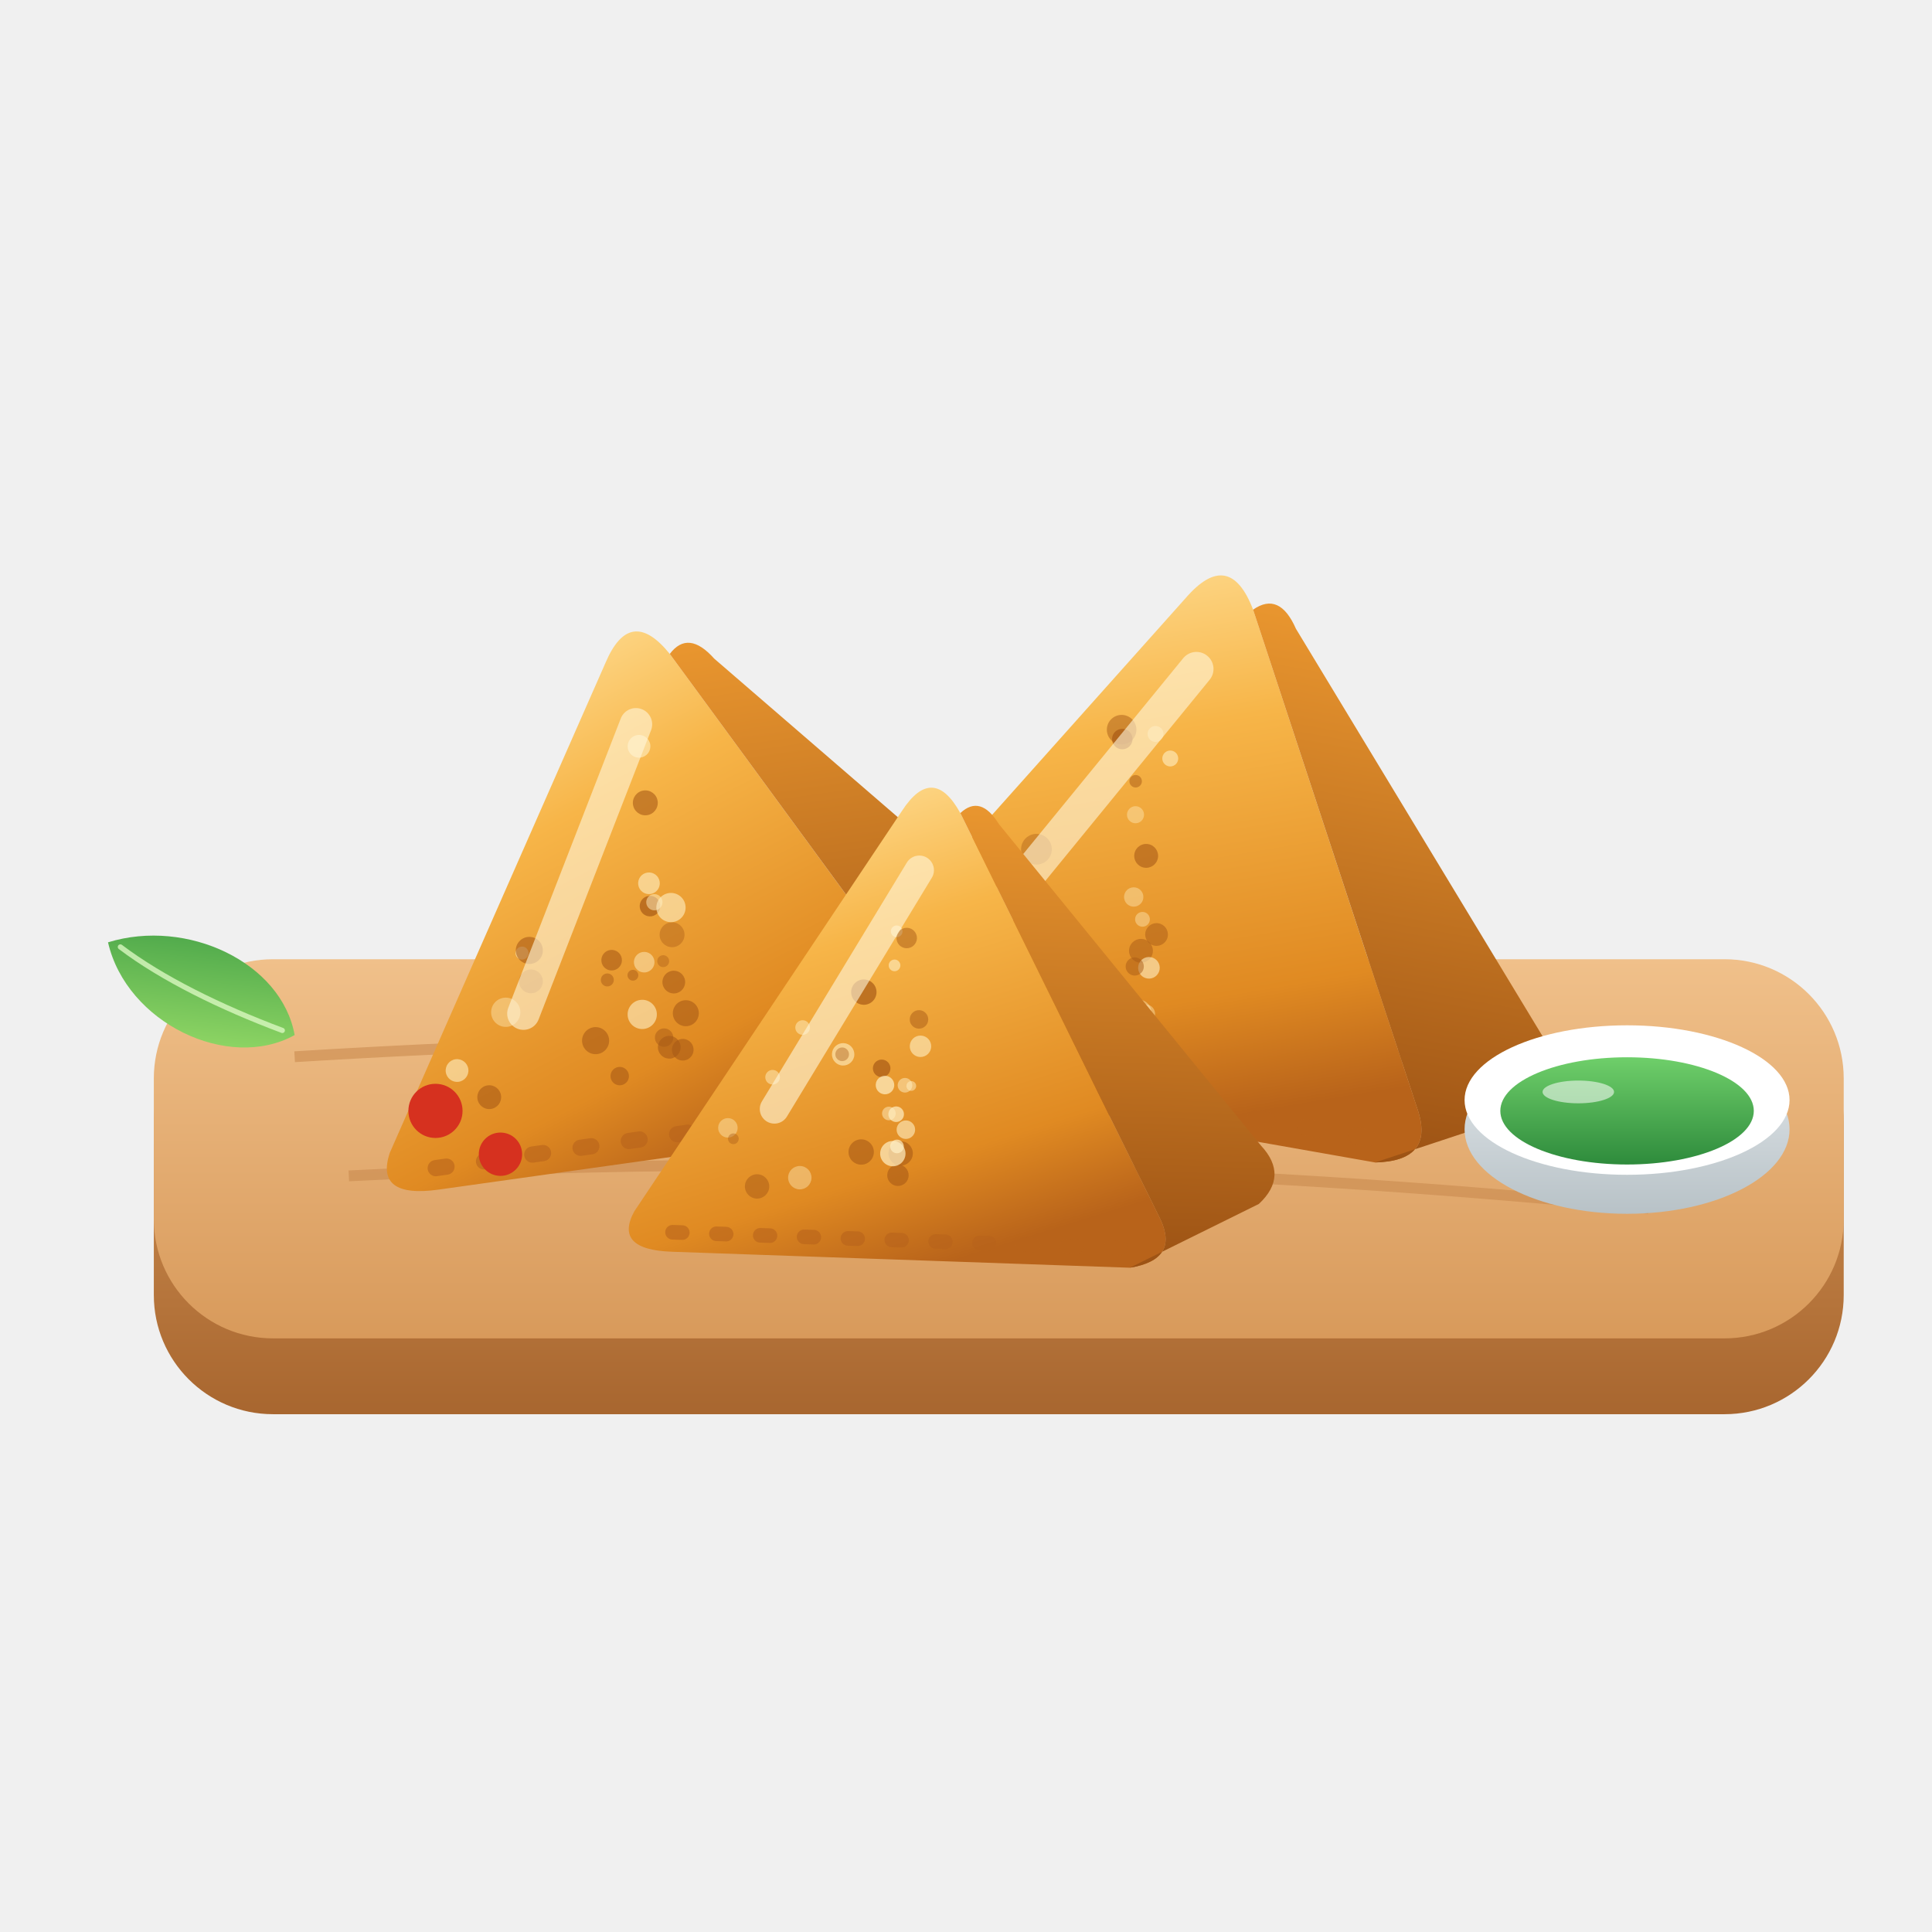
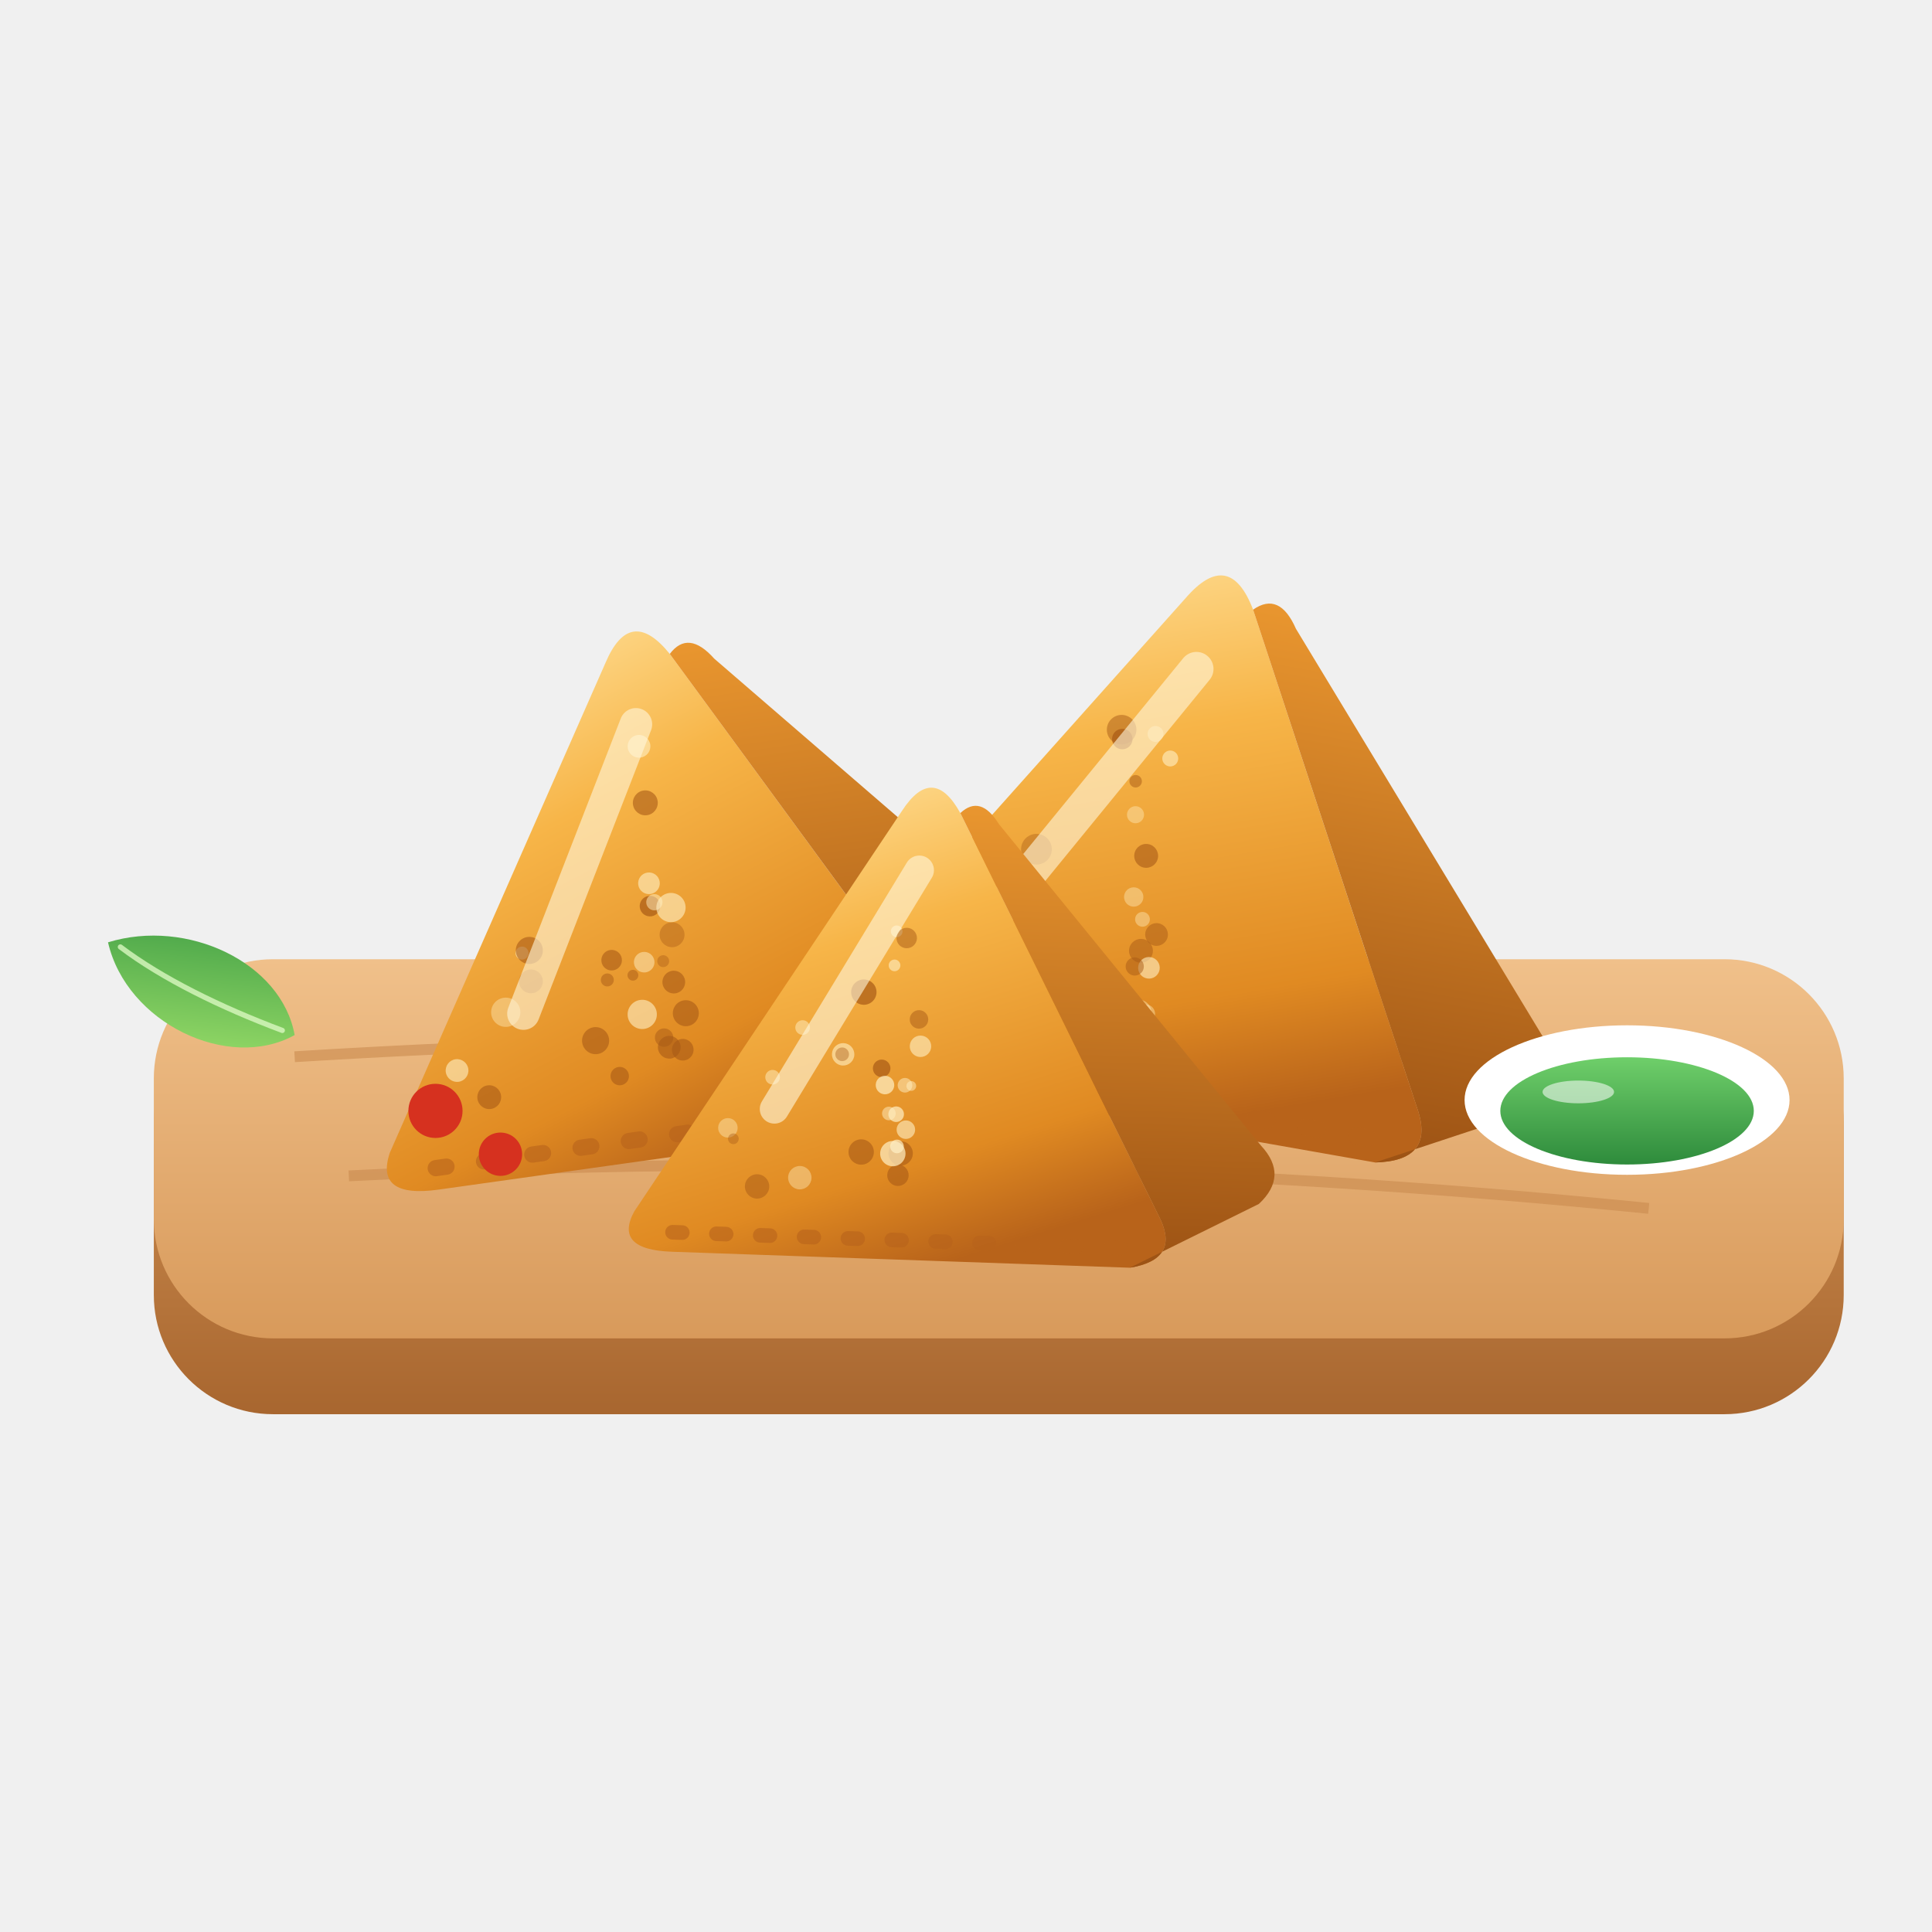
<svg xmlns="http://www.w3.org/2000/svg" viewBox="15.6 44.9 356.7 356.7">
  <defs>
-     <linearGradient id="g21" x1="0" y1="0" x2="0" y2="1">
+     <linearGradient id="g17" x1="0" y1="0" x2="0" y2="1">
      <stop offset="0" stop-color="#d89a5b" stop-opacity="1" />
      <stop offset="1" stop-color="#a8662f" stop-opacity="1" />
    </linearGradient>
-     <linearGradient id="g22" x1="0" y1="0" x2="0" y2="1">
+     <linearGradient id="g18" x1="0" y1="0" x2="0" y2="1">
      <stop offset="0" stop-color="#f0c08a" stop-opacity="1" />
      <stop offset="1" stop-color="#d89a5b" stop-opacity="1" />
+     </linearGradient>
+     <linearGradient id="g19" x1="0.2" y1="0" x2="0.6" y2="1">
+       <stop offset="0" stop-color="#ffe19a" stop-opacity="1" />
+       <stop offset="0.35" stop-color="#f7b548" stop-opacity="1" />
+       <stop offset="0.8" stop-color="#e08a22" stop-opacity="1" />
+       <stop offset="1" stop-color="#b8631a" stop-opacity="1" />
+     </linearGradient>
+     <linearGradient id="g20" x1="0" y1="0" x2="0" y2="1">
+       <stop offset="0" stop-color="#e9962f" stop-opacity="1" />
+       <stop offset="1" stop-color="#9c5214" stop-opacity="1" />
+     </linearGradient>
+     <linearGradient id="g21" x1="0.2" y1="0" x2="0.6" y2="1">
+       <stop offset="0" stop-color="#ffe19a" stop-opacity="1" />
+       <stop offset="0.35" stop-color="#f7b548" stop-opacity="1" />
+       <stop offset="0.8" stop-color="#e08a22" stop-opacity="1" />
+       <stop offset="1" stop-color="#b8631a" stop-opacity="1" />
+     </linearGradient>
+     <linearGradient id="g22" x1="0" y1="0" x2="0" y2="1">
+       <stop offset="0" stop-color="#e9962f" stop-opacity="1" />
+       <stop offset="1" stop-color="#9c5214" stop-opacity="1" />
    </linearGradient>
    <linearGradient id="g23" x1="0.2" y1="0" x2="0.6" y2="1">
      <stop offset="0" stop-color="#ffe19a" stop-opacity="1" />
      <stop offset="0.35" stop-color="#f7b548" stop-opacity="1" />
      <stop offset="0.8" stop-color="#e08a22" stop-opacity="1" />
      <stop offset="1" stop-color="#b8631a" stop-opacity="1" />
    </linearGradient>
    <linearGradient id="g24" x1="0" y1="0" x2="0" y2="1">
      <stop offset="0" stop-color="#e9962f" stop-opacity="1" />
      <stop offset="1" stop-color="#9c5214" stop-opacity="1" />
    </linearGradient>
-     <linearGradient id="g25" x1="0.2" y1="0" x2="0.6" y2="1">
-       <stop offset="0" stop-color="#ffe19a" stop-opacity="1" />
-       <stop offset="0.35" stop-color="#f7b548" stop-opacity="1" />
-       <stop offset="0.8" stop-color="#e08a22" stop-opacity="1" />
-       <stop offset="1" stop-color="#b8631a" stop-opacity="1" />
-     </linearGradient>
-     <linearGradient id="g26" x1="0" y1="0" x2="0" y2="1">
-       <stop offset="0" stop-color="#e9962f" stop-opacity="1" />
-       <stop offset="1" stop-color="#9c5214" stop-opacity="1" />
-     </linearGradient>
-     <linearGradient id="g27" x1="0.2" y1="0" x2="0.6" y2="1">
-       <stop offset="0" stop-color="#ffe19a" stop-opacity="1" />
-       <stop offset="0.35" stop-color="#f7b548" stop-opacity="1" />
-       <stop offset="0.8" stop-color="#e08a22" stop-opacity="1" />
-       <stop offset="1" stop-color="#b8631a" stop-opacity="1" />
-     </linearGradient>
-     <linearGradient id="g28" x1="0" y1="0" x2="0" y2="1">
-       <stop offset="0" stop-color="#e9962f" stop-opacity="1" />
-       <stop offset="1" stop-color="#9c5214" stop-opacity="1" />
-     </linearGradient>
-     <linearGradient id="g29" x1="0" y1="0" x2="0" y2="1">
-       <stop offset="0" stop-color="#e4e9ec" stop-opacity="1" />
-       <stop offset="1" stop-color="#b8c2c7" stop-opacity="1" />
-     </linearGradient>
-     <linearGradient id="g30" x1="0" y1="0" x2="0" y2="1">
+     <linearGradient id="g25" x1="0" y1="0" x2="0" y2="1">
      <stop offset="0" stop-color="#6fcf6a" stop-opacity="1" />
      <stop offset="1" stop-color="#2e8b3c" stop-opacity="1" />
    </linearGradient>
-     <linearGradient id="g31" x1="0" y1="0" x2="1" y2="1">
+     <linearGradient id="g26" x1="0" y1="0" x2="1" y2="1">
      <stop offset="0" stop-color="#9ee06a" stop-opacity="1" />
      <stop offset="1" stop-color="#3f9e45" stop-opacity="1" />
    </linearGradient>
  </defs>
-   <rect x="44" y="230" width="312" height="76" rx="22" fill="url(#g21)" />
-   <rect x="44" y="222" width="312" height="70" rx="22" fill="url(#g22)" />
+   <rect x="44" y="230" width="312" height="76" rx="22" fill="url(#g17)" />
+   <rect x="44" y="222" width="312" height="70" rx="22" fill="url(#g18)" />
  <path d="M70 240 Q 200 232 330 244 M80 262 Q 200 256 320 268" stroke="#c98a4e" stroke-width="2" fill="none" opacity=".6" />
  <g transform="translate(140 214) rotate(-8) scale(1)">
-     <path d="M-58 36 Q -62 44 -50 44 L 44 44 Q 54 42 50 34 L 6 -48 Q 0 -58 -6 -48 Z" fill="url(#g23)" />
-     <path d="M6 -48 L 50 34 Q 54 42 44 44 L 70 30 Q 76 24 70 18 L 14 -46 Q 10 -52 6 -48 Z" fill="url(#g24)" />
+     <path d="M-58 36 Q -62 44 -50 44 L 44 44 Q 54 42 50 34 L 6 -48 Q 0 -58 -6 -48 Z" fill="url(#g19)" />
+     <path d="M6 -48 L 50 34 Q 54 42 44 44 L 70 30 Q 76 24 70 18 L 14 -46 Q 10 -52 6 -48 Z" fill="url(#g20)" />
    <circle cx="-14" cy="27.9" r="1.7" fill="#a85a16" opacity="0.6" />
    <circle cx="-13.8" cy="10" r="1.2" fill="#a85a16" opacity="0.5" />
    <circle cx="-38.4" cy="28.4" r="2.2" fill="#a85a16" opacity="0.6" />
    <circle cx="-4.2" cy="23.9" r="2.1" fill="#a85a16" opacity="0.6" />
    <circle cx="-4.1" cy="-2.4" r="1.9" fill="#a85a16" opacity="0.7" />
    <circle cx="-2.3" cy="-21.4" r="2.3" fill="#a85a16" opacity="0.6" />
    <circle cx="-27.8" cy="8.3" r="2.2" fill="#a85a16" opacity="0.4" />
    <circle cx="-3.7" cy="-6.6" r="2" fill="#fff0c4" opacity="0.6" />
    <circle cx="-9" cy="9.8" r="1" fill="#a85a16" opacity="0.5" />
    <circle cx="-4.9" cy="22" r="1.7" fill="#a85a16" opacity="0.5" />
    <circle cx="-1.7" cy="12.1" r="2.1" fill="#a85a16" opacity="0.6" />
    <circle cx="-8.3" cy="17.2" r="2.7" fill="#fff0c4" opacity="0.6" />
    <circle cx="-0.8" cy="3.4" r="2.3" fill="#a85a16" opacity="0.4" />
    <circle cx="-3.2" cy="-3" r="1.5" fill="#fff0c4" opacity="0.5" />
    <circle cx="-12.5" cy="6.5" r="1.9" fill="#a85a16" opacity="0.6" />
    <circle cx="-2" cy="-31.9" r="2.1" fill="#fff0c4" opacity="0.6" />
    <circle cx="-28.7" cy="2.9" r="1.2" fill="#fff0c4" opacity="0.6" />
    <circle cx="-0.3" cy="-1.6" r="2.7" fill="#fff0c4" opacity="0.6" />
    <circle cx="-0.3" cy="18.1" r="2.4" fill="#a85a16" opacity="0.6" />
    <circle cx="-1.8" cy="24.7" r="2" fill="#a85a16" opacity="0.6" />
    <circle cx="-17.5" cy="20.8" r="2.5" fill="#a85a16" opacity="0.6" />
    <circle cx="-27.3" cy="2.6" r="2.5" fill="#a85a16" opacity="0.6" />
    <circle cx="-33.2" cy="13.3" r="2.7" fill="#fff0c4" opacity="0.4" />
    <circle cx="-43.6" cy="22.7" r="2.1" fill="#fff0c4" opacity="0.6" />
    <circle cx="-3.1" cy="8" r="1.1" fill="#a85a16" opacity="0.4" />
    <circle cx="-6.6" cy="7.7" r="1.9" fill="#fff0c4" opacity="0.5" />
    <path d="M-50 40 L 44 40" stroke="#b8631a" stroke-width="3" stroke-dasharray="2 7" stroke-linecap="round" opacity=".6" />
    <path d="M-30 14 L -2 -36" stroke="#fff6dc" stroke-width="6" stroke-linecap="round" opacity=".6" />
  </g>
  <g transform="translate(232 206) rotate(10) scale(1.05)">
-     <path d="M-58 36 Q -62 44 -50 44 L 44 44 Q 54 42 50 34 L 6 -48 Q 0 -58 -6 -48 Z" fill="url(#g25)" />
-     <path d="M6 -48 L 50 34 Q 54 42 44 44 L 70 30 Q 76 24 70 18 L 14 -46 Q 10 -52 6 -48 Z" fill="url(#g26)" />
+     <path d="M-58 36 Q -62 44 -50 44 L 44 44 Q 54 42 50 34 L 6 -48 Q 0 -58 -6 -48 Z" fill="url(#g21)" />
+     <path d="M6 -48 L 50 34 Q 54 42 44 44 L 70 30 Q 76 24 70 18 L 14 -46 Q 10 -52 6 -48 Z" fill="url(#g22)" />
    <circle cx="-3.7" cy="9" r="1.3" fill="#fff0c4" opacity="0.4" />
    <circle cx="-5.9" cy="5.4" r="1.7" fill="#fff0c4" opacity="0.4" />
    <circle cx="-3" cy="14.5" r="2.1" fill="#a85a16" opacity="0.5" />
    <circle cx="-3.8" cy="-19.7" r="1.4" fill="#fff0c4" opacity="0.6" />
    <circle cx="-38.1" cy="32.3" r="2.3" fill="#a85a16" opacity="0.4" />
    <circle cx="-24.2" cy="0.1" r="2.7" fill="#a85a16" opacity="0.4" />
    <circle cx="-5.4" cy="23.5" r="1.6" fill="#fff0c4" opacity="0.4" />
    <circle cx="-25" cy="20.9" r="2.5" fill="#fff0c4" opacity="0.7" />
    <circle cx="-5" cy="-2.1" r="2.1" fill="#a85a16" opacity="0.6" />
    <circle cx="-15" cy="19" r="2.3" fill="#fff0c4" opacity="0.4" />
    <circle cx="-2.3" cy="24.7" r="1.5" fill="#fff0c4" opacity="0.4" />
    <circle cx="-7.1" cy="-23.5" r="1.4" fill="#fff0c4" opacity="0.4" />
    <circle cx="-8.1" cy="-8.9" r="1.5" fill="#fff0c4" opacity="0.4" />
    <circle cx="-12.7" cy="-21.6" r="1.8" fill="#a85a16" opacity="0.7" />
    <circle cx="-13.1" cy="-23.2" r="2.6" fill="#a85a16" opacity="0.5" />
    <circle cx="-1.1" cy="17.2" r="1.9" fill="#fff0c4" opacity="0.6" />
    <circle cx="-21.3" cy="26.4" r="1.4" fill="#fff0c4" opacity="0.4" />
    <circle cx="-9.1" cy="-14.7" r="1.1" fill="#a85a16" opacity="0.5" />
    <circle cx="-3.6" cy="17.4" r="1.6" fill="#a85a16" opacity="0.5" />
    <circle cx="-1.5" cy="25.2" r="2.2" fill="#fff0c4" opacity="0.4" />
    <circle cx="-0.8" cy="11.2" r="2" fill="#a85a16" opacity="0.5" />
    <circle cx="-29.4" cy="29.4" r="1.7" fill="#fff0c4" opacity="0.5" />
    <circle cx="-11.5" cy="27.3" r="2.4" fill="#a85a16" opacity="0.5" />
    <circle cx="-7.1" cy="24.7" r="2" fill="#a85a16" opacity="0.5" />
    <circle cx="-13.1" cy="22.2" r="2.1" fill="#a85a16" opacity="0.4" />
    <circle cx="-0.3" cy="25.3" r="1.7" fill="#fff0c4" opacity="0.4" />
    <path d="M-50 40 L 44 40" stroke="#b8631a" stroke-width="3" stroke-dasharray="2 7" stroke-linecap="round" opacity=".6" />
    <path d="M-30 14 L -2 -36" stroke="#fff6dc" stroke-width="6" stroke-linecap="round" opacity=".6" />
  </g>
  <g transform="translate(186 238) rotate(2) scale(0.9)">
-     <path d="M-58 36 Q -62 44 -50 44 L 44 44 Q 54 42 50 34 L 6 -48 Q 0 -58 -6 -48 Z" fill="url(#g27)" />
-     <path d="M6 -48 L 50 34 Q 54 42 44 44 L 70 30 Q 76 24 70 18 L 14 -46 Q 10 -52 6 -48 Z" fill="url(#g28)" />
+     <path d="M-58 36 Q -62 44 -50 44 L 44 44 Q 54 42 50 34 L 6 -48 Q 0 -58 -6 -48 Z" fill="url(#g23)" />
+     <path d="M6 -48 L 50 34 Q 54 42 44 44 L 70 30 Q 76 24 70 18 L 14 -46 Q 10 -52 6 -48 Z" fill="url(#g24)" />
    <circle cx="-6.2" cy="-23.3" r="1.2" fill="#fff0c4" opacity="0.6" />
    <circle cx="-11.9" cy="22.2" r="2.6" fill="#a85a16" opacity="0.6" />
    <circle cx="-6.5" cy="14.1" r="1.4" fill="#fff0c4" opacity="0.5" />
    <circle cx="-5" cy="14.2" r="1.6" fill="#fff0c4" opacity="0.7" />
    <circle cx="-3.8" cy="22.2" r="2.5" fill="#a85a16" opacity="0.6" />
    <circle cx="-33" cy="30" r="2.5" fill="#a85a16" opacity="0.5" />
    <circle cx="-24.3" cy="27.9" r="2.4" fill="#fff0c4" opacity="0.4" />
    <circle cx="-24.8" cy="-2.9" r="1.5" fill="#fff0c4" opacity="0.5" />
    <circle cx="-1" cy="-5.4" r="1.9" fill="#a85a16" opacity="0.5" />
    <circle cx="-16.3" cy="2.3" r="2.3" fill="#fff0c4" opacity="0.6" />
    <circle cx="-8.3" cy="4.9" r="1.8" fill="#a85a16" opacity="0.7" />
    <circle cx="-7.5" cy="8.3" r="1.9" fill="#fff0c4" opacity="0.7" />
    <circle cx="-4.2" cy="26.7" r="2.2" fill="#a85a16" opacity="0.6" />
    <circle cx="-0.5" cy="0.1" r="2.2" fill="#fff0c4" opacity="0.6" />
    <circle cx="-12.5" cy="-10.6" r="2.6" fill="#a85a16" opacity="0.7" />
    <circle cx="-3.4" cy="8.2" r="1.5" fill="#fff0c4" opacity="0.5" />
    <circle cx="-2.1" cy="8.3" r="1" fill="#fff0c4" opacity="0.5" />
    <circle cx="-16.5" cy="2.3" r="1.4" fill="#a85a16" opacity="0.4" />
    <circle cx="-2.9" cy="17.3" r="1.9" fill="#fff0c4" opacity="0.6" />
    <circle cx="-39.4" cy="18.2" r="2" fill="#fff0c4" opacity="0.4" />
    <circle cx="-4.1" cy="-22" r="2.1" fill="#a85a16" opacity="0.5" />
    <circle cx="-38.2" cy="20.4" r="1.1" fill="#a85a16" opacity="0.4" />
    <circle cx="-6.4" cy="-16.3" r="1.2" fill="#fff0c4" opacity="0.6" />
    <circle cx="-5.4" cy="22.3" r="2.6" fill="#fff0c4" opacity="0.7" />
    <circle cx="-4.6" cy="20.8" r="1.4" fill="#fff0c4" opacity="0.7" />
    <circle cx="-30.6" cy="7.5" r="1.5" fill="#fff0c4" opacity="0.5" />
    <path d="M-50 40 L 44 40" stroke="#b8631a" stroke-width="3" stroke-dasharray="2 7" stroke-linecap="round" opacity=".6" />
    <path d="M-30 14 L -2 -36" stroke="#fff6dc" stroke-width="6" stroke-linecap="round" opacity=".6" />
  </g>
-   <ellipse cx="316" cy="253.4" rx="30" ry="15.6" fill="url(#g29)" />
  <ellipse cx="316" cy="248" rx="30" ry="13.8" fill="#fff" />
-   <ellipse cx="316" cy="250" rx="23.4" ry="9.9" fill="url(#g30)" />
+   <ellipse cx="316" cy="250" rx="23.4" ry="9.9" fill="url(#g25)" />
  <ellipse cx="307" cy="246.5" rx="6.6" ry="2.1" fill="#fff" opacity=".55" />
  <circle cx="96" cy="250" r="5" fill="#d6311f" />
  <circle cx="108" cy="258" r="4" fill="#d6311f" />
  <g transform="translate(70 236) rotate(-150) scale(0.4)">
-     <path d="M0 0 C 18 -30 70 -34 96 -6 C 70 22 22 26 0 0 Z" fill="url(#g31)" />
+     <path d="M0 0 C 18 -30 70 -34 96 -6 C 70 22 22 26 0 0 Z" fill="url(#g26)" />
    <path d="M6 -1 C 36 -6 66 -8 90 -5" stroke="#d9f7c0" stroke-width="2.4" fill="none" stroke-linecap="round" opacity=".8" />
  </g>
</svg>
